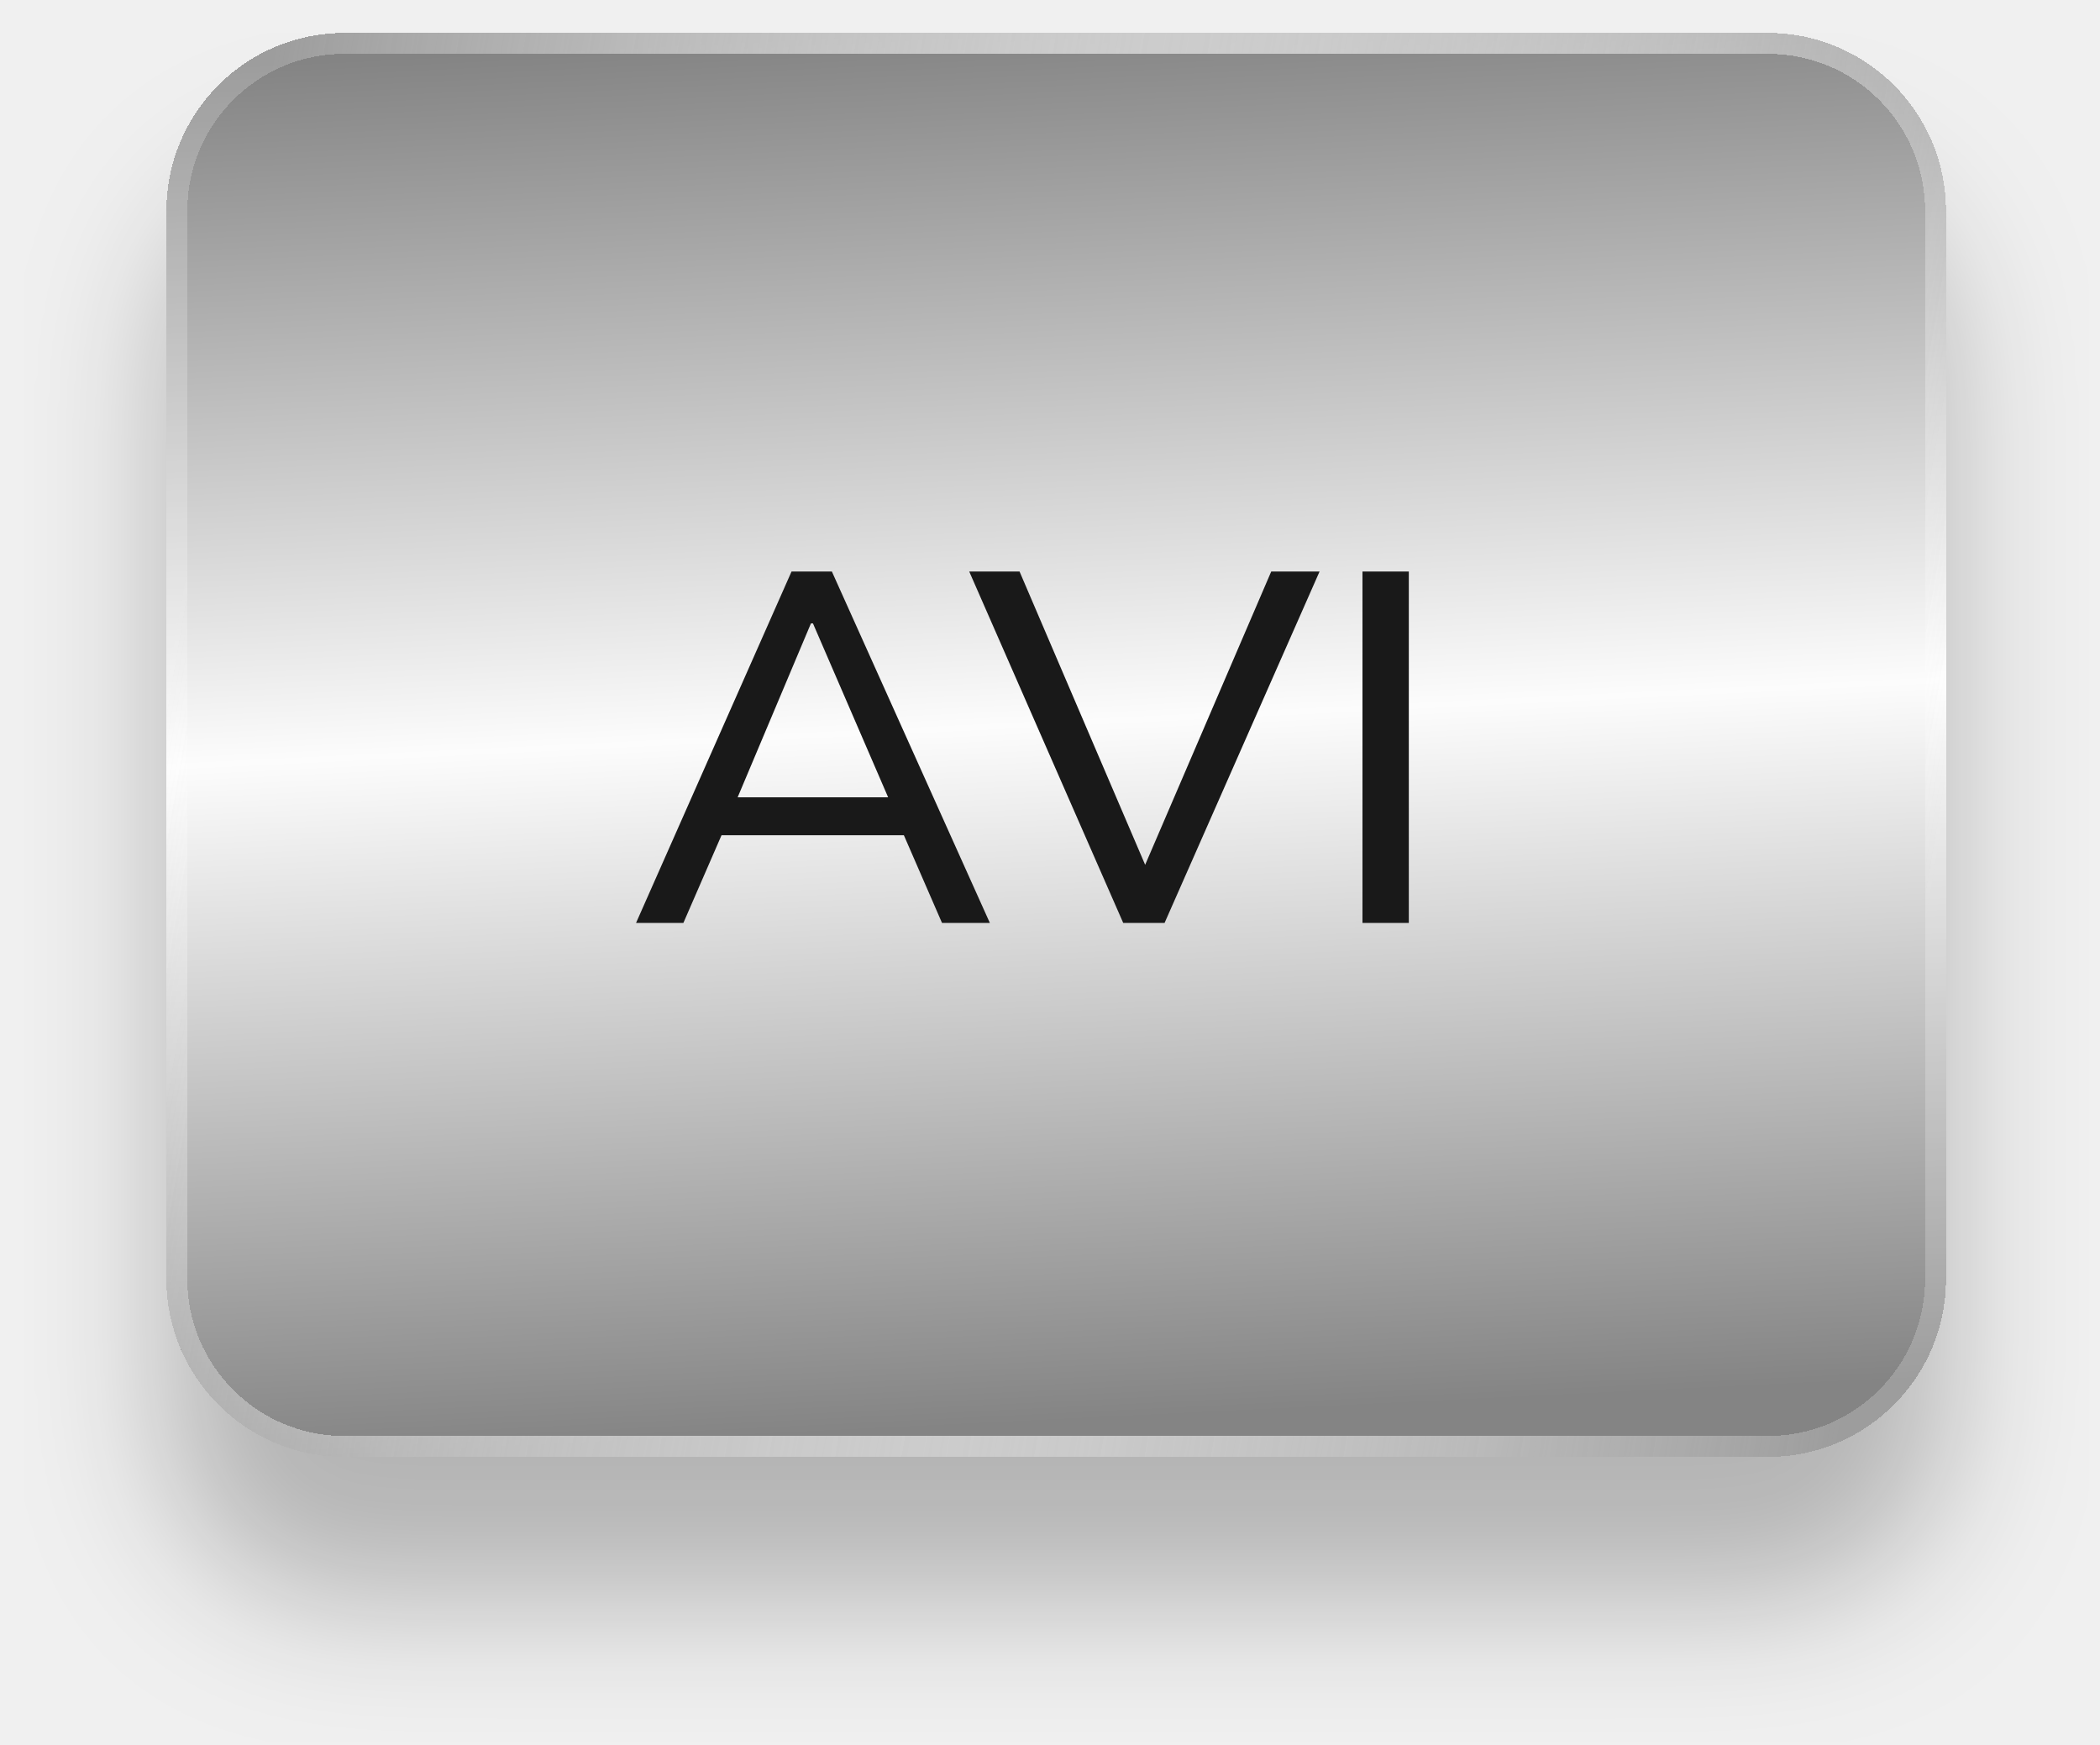
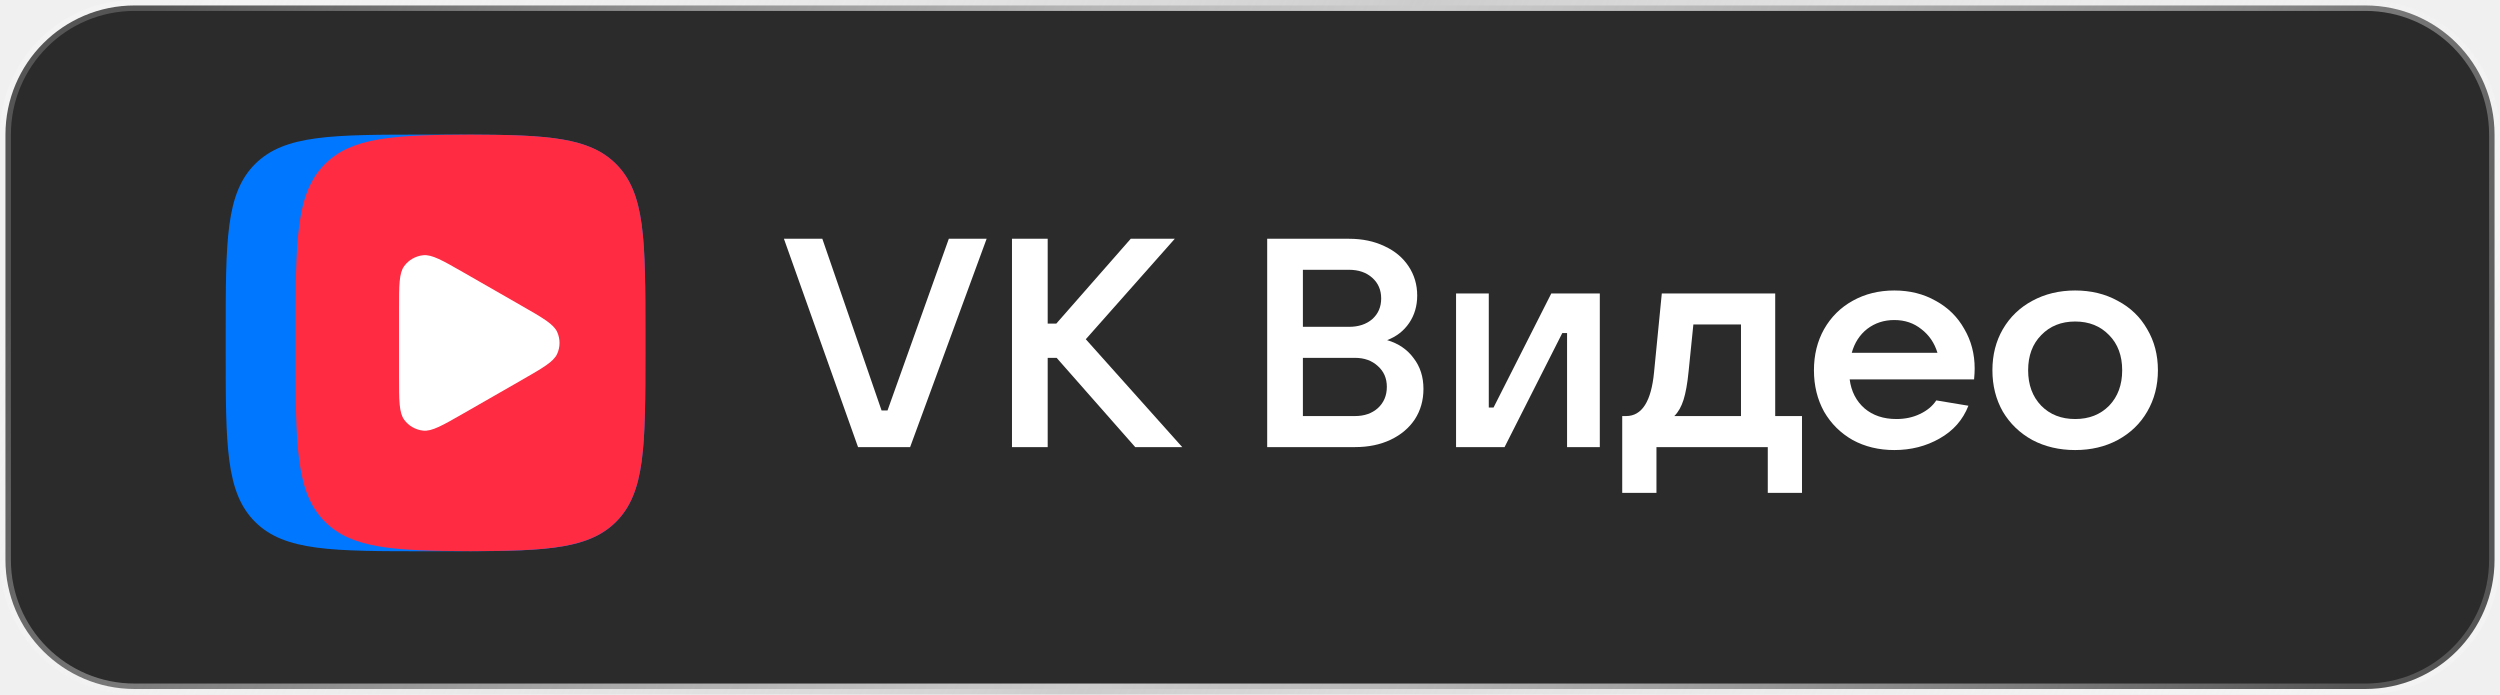
- <svg xmlns="http://www.w3.org/2000/svg" width="59" height="49" viewBox="0 0 59 49" fill="none">
-   <g filter="url(#filter0_d_1_67)">
-     <rect x="4.674" y="0.925" width="50" height="40" rx="5" fill="url(#paint0_linear_1_67)" fill-opacity="0.8" shape-rendering="crispEdges" />
-     <rect x="4.968" y="1.219" width="49.412" height="39.412" rx="4.706" stroke="url(#paint1_linear_1_67)" stroke-width="0.588" shape-rendering="crispEdges" />
-     <path d="M17.87 25.925L22.238 16.055H23.372L27.81 25.925H26.466L25.248 23.125L25.808 23.461H19.802L20.418 23.125L19.2 25.925H17.87ZM22.784 17.511L20.6 22.691L20.264 22.397H25.346L25.08 22.691L22.84 17.511H22.784ZM31.557 25.925L27.231 16.055H28.645L32.411 24.847H31.935L35.715 16.055H37.073L32.719 25.925H31.557ZM38.279 25.925V16.055H39.581V25.925H38.279Z" fill="#191919" />
-   </g>
+ <svg xmlns="http://www.w3.org/2000/svg" width="144" height="40" viewBox="0 0 144 40" fill="none">
+   <rect x="0.314" y="0.314" width="143.372" height="39.372" rx="7.439" fill="#2B2B2B" />
+   <rect x="0.314" y="0.314" width="143.372" height="39.372" rx="7.439" stroke="url(#paint0_linear_1314_543)" stroke-width="0.628" />
+   <path d="M52.423 25.753H49.423L45.154 13.753H47.366L50.778 23.642H51.121L54.652 13.753H56.83L52.423 25.753Z" fill="white" />
+   <path d="M62.542 19.54L68.097 25.753H65.388L60.862 20.612H60.347V25.753H58.29V13.753H60.347V18.638H60.844L65.13 13.753H67.668L62.542 19.54Z" fill="white" />
+   <path d="M79.899 19.591C80.551 19.784 81.059 20.13 81.425 20.63C81.802 21.117 81.991 21.707 81.991 22.4C81.991 23.058 81.825 23.642 81.494 24.153C81.162 24.652 80.699 25.044 80.105 25.327C79.51 25.611 78.825 25.753 78.047 25.753H72.99V13.753H77.705C78.47 13.753 79.15 13.895 79.745 14.179C80.339 14.451 80.802 14.837 81.133 15.336C81.465 15.835 81.631 16.397 81.631 17.021C81.631 17.622 81.476 18.15 81.168 18.604C80.859 19.058 80.436 19.387 79.899 19.591ZM75.047 15.54V18.825H77.705C78.253 18.825 78.699 18.678 79.042 18.383C79.385 18.076 79.556 17.679 79.556 17.191C79.556 16.703 79.385 16.306 79.042 16C78.699 15.693 78.253 15.54 77.705 15.54H75.047ZM78.047 23.965C78.585 23.965 79.025 23.812 79.368 23.506C79.711 23.188 79.882 22.78 79.882 22.28C79.882 21.793 79.711 21.395 79.368 21.089C79.025 20.771 78.585 20.612 78.047 20.612H75.047V23.965H78.047Z" fill="white" />
+   <path d="M86.663 25.753H83.869V16.902H85.754V23.472H86.029L89.355 16.902H92.149V25.753H90.263V19.183H89.989L86.663 25.753Z" fill="white" />
+   <path d="M93.44 28.391V23.965H93.663C94.577 23.965 95.115 23.12 95.275 21.429L95.72 16.902H102.252V23.965H103.795V28.391H101.824V25.753H95.412V28.391H93.44ZM100.281 23.965V18.689H97.538L97.263 21.395C97.195 22.088 97.097 22.632 96.972 23.029C96.846 23.427 96.669 23.739 96.44 23.965H100.281Z" fill="white" />
+   <path d="M113.741 21.225C113.741 21.395 113.73 21.605 113.707 21.855H106.541C106.632 22.547 106.918 23.103 107.398 23.523C107.878 23.931 108.49 24.136 109.232 24.136C109.735 24.136 110.187 24.039 110.587 23.846C110.998 23.654 111.313 23.392 111.53 23.063L113.381 23.37C113.061 24.187 112.507 24.817 111.718 25.259C110.941 25.702 110.073 25.923 109.112 25.923C108.221 25.923 107.421 25.73 106.712 25.344C106.015 24.947 105.466 24.402 105.066 23.71C104.678 23.007 104.483 22.212 104.483 21.327C104.483 20.442 104.678 19.654 105.066 18.961C105.466 18.258 106.015 17.713 106.712 17.327C107.421 16.93 108.221 16.732 109.112 16.732C110.004 16.732 110.798 16.93 111.496 17.327C112.204 17.713 112.753 18.252 113.141 18.944C113.541 19.625 113.741 20.386 113.741 21.225ZM109.112 18.434C108.518 18.434 107.998 18.604 107.552 18.944C107.118 19.285 106.821 19.744 106.661 20.323H111.598C111.427 19.756 111.118 19.302 110.673 18.961C110.238 18.61 109.718 18.434 109.112 18.434Z" fill="white" />
+   <path d="M119.53 25.923C118.615 25.923 117.792 25.73 117.061 25.344C116.341 24.947 115.775 24.402 115.364 23.71C114.963 23.007 114.763 22.212 114.763 21.327C114.763 20.442 114.963 19.654 115.364 18.961C115.775 18.258 116.341 17.713 117.061 17.327C117.792 16.93 118.615 16.732 119.53 16.732C120.444 16.732 121.261 16.93 121.981 17.327C122.713 17.713 123.279 18.258 123.679 18.961C124.09 19.654 124.296 20.442 124.296 21.327C124.296 22.212 124.09 23.007 123.679 23.71C123.279 24.402 122.713 24.947 121.981 25.344C121.261 25.73 120.444 25.923 119.53 25.923ZM119.53 24.136C120.33 24.136 120.981 23.88 121.484 23.37C121.987 22.848 122.238 22.167 122.238 21.327C122.238 20.488 121.987 19.812 121.484 19.302C120.981 18.78 120.33 18.519 119.53 18.519C118.73 18.519 118.078 18.78 117.575 19.302C117.072 19.812 116.821 20.488 116.821 21.327C116.821 22.167 117.072 22.848 117.575 23.37C118.078 23.88 118.73 24.136 119.53 24.136Z" fill="white" />
+   <path d="M13 19.273C13 13.841 13 11.127 14.7 9.44C16.399 7.753 19.133 7.753 24.604 7.753H25.571C31.041 7.753 33.775 7.753 35.475 9.44C37.174 11.127 37.174 13.841 37.174 19.273V20.233C37.174 25.664 37.174 28.378 35.475 30.066C33.775 31.753 31.041 31.753 25.571 31.753H24.604C19.133 31.753 16.399 31.753 14.7 30.066C13 28.378 13 25.664 13 20.233V19.273Z" fill="#0077FF" />
+   <path d="M27.101 7.753C22.636 7.767 20.259 7.916 18.727 9.437C17.027 11.125 17.027 13.839 17.027 19.27V20.23C17.027 25.662 17.027 28.376 18.727 30.063C20.259 31.585 22.636 31.733 27.101 31.748C31.566 31.733 33.942 31.585 35.475 30.063C37.174 28.376 37.174 25.662 37.174 20.23V19.27C37.174 13.839 37.174 11.125 35.475 9.437C33.942 7.918 31.566 7.769 27.101 7.753Z" fill="#FF2B42" />
+   <path d="M30.058 17.619C31.281 18.32 31.89 18.67 32.095 19.126C32.274 19.525 32.274 19.981 32.095 20.379C31.89 20.837 31.278 21.185 30.058 21.886L26.709 23.806C25.486 24.507 24.877 24.857 24.374 24.805C23.937 24.759 23.54 24.531 23.282 24.178C22.984 23.773 22.984 23.072 22.984 21.673V17.833C22.984 16.431 22.984 15.73 23.282 15.327C23.54 14.974 23.937 14.746 24.374 14.701C24.875 14.648 25.486 14.998 26.709 15.699L30.058 17.619Z" fill="white" />
  <defs>
-     <filter id="filter0_d_1_67" x="0.674" y="0.925" width="58" height="48" filterUnits="userSpaceOnUse" color-interpolation-filters="sRGB">
-       <feFlood flood-opacity="0" result="BackgroundImageFix" />
-       <feColorMatrix in="SourceAlpha" type="matrix" values="0 0 0 0 0 0 0 0 0 0 0 0 0 0 0 0 0 0 127 0" result="hardAlpha" />
-       <feOffset dy="4" />
-       <feGaussianBlur stdDeviation="2" />
-       <feComposite in2="hardAlpha" operator="out" />
-       <feColorMatrix type="matrix" values="0 0 0 0 0 0 0 0 0 0 0 0 0 0 0 0 0 0 0.25 0" />
-       <feBlend mode="normal" in2="BackgroundImageFix" result="effect1_dropShadow_1_67" />
-       <feBlend mode="normal" in="SourceGraphic" in2="effect1_dropShadow_1_67" result="shape" />
-     </filter>
-     <linearGradient id="paint0_linear_1_67" x1="27.1" y1="40.072" x2="25.186" y2="0.916" gradientUnits="userSpaceOnUse">
-       <stop stop-color="#696969" />
-       <stop offset="0.5" stop-color="white" />
-       <stop offset="1" stop-color="#696969" />
-     </linearGradient>
-     <linearGradient id="paint1_linear_1_67" x1="4.674" y1="18.998" x2="53.897" y2="27.406" gradientUnits="userSpaceOnUse">
+     <linearGradient id="paint0_linear_1314_543" x1="3.30284e-06" y1="18.073" x2="117.468" y2="75.86" gradientUnits="userSpaceOnUse">
      <stop stop-color="white" stop-opacity="0.2" />
      <stop offset="0.5" stop-color="#CCCCCC" />
      <stop offset="1" stop-color="white" stop-opacity="0.2" />
    </linearGradient>
  </defs>
</svg>
